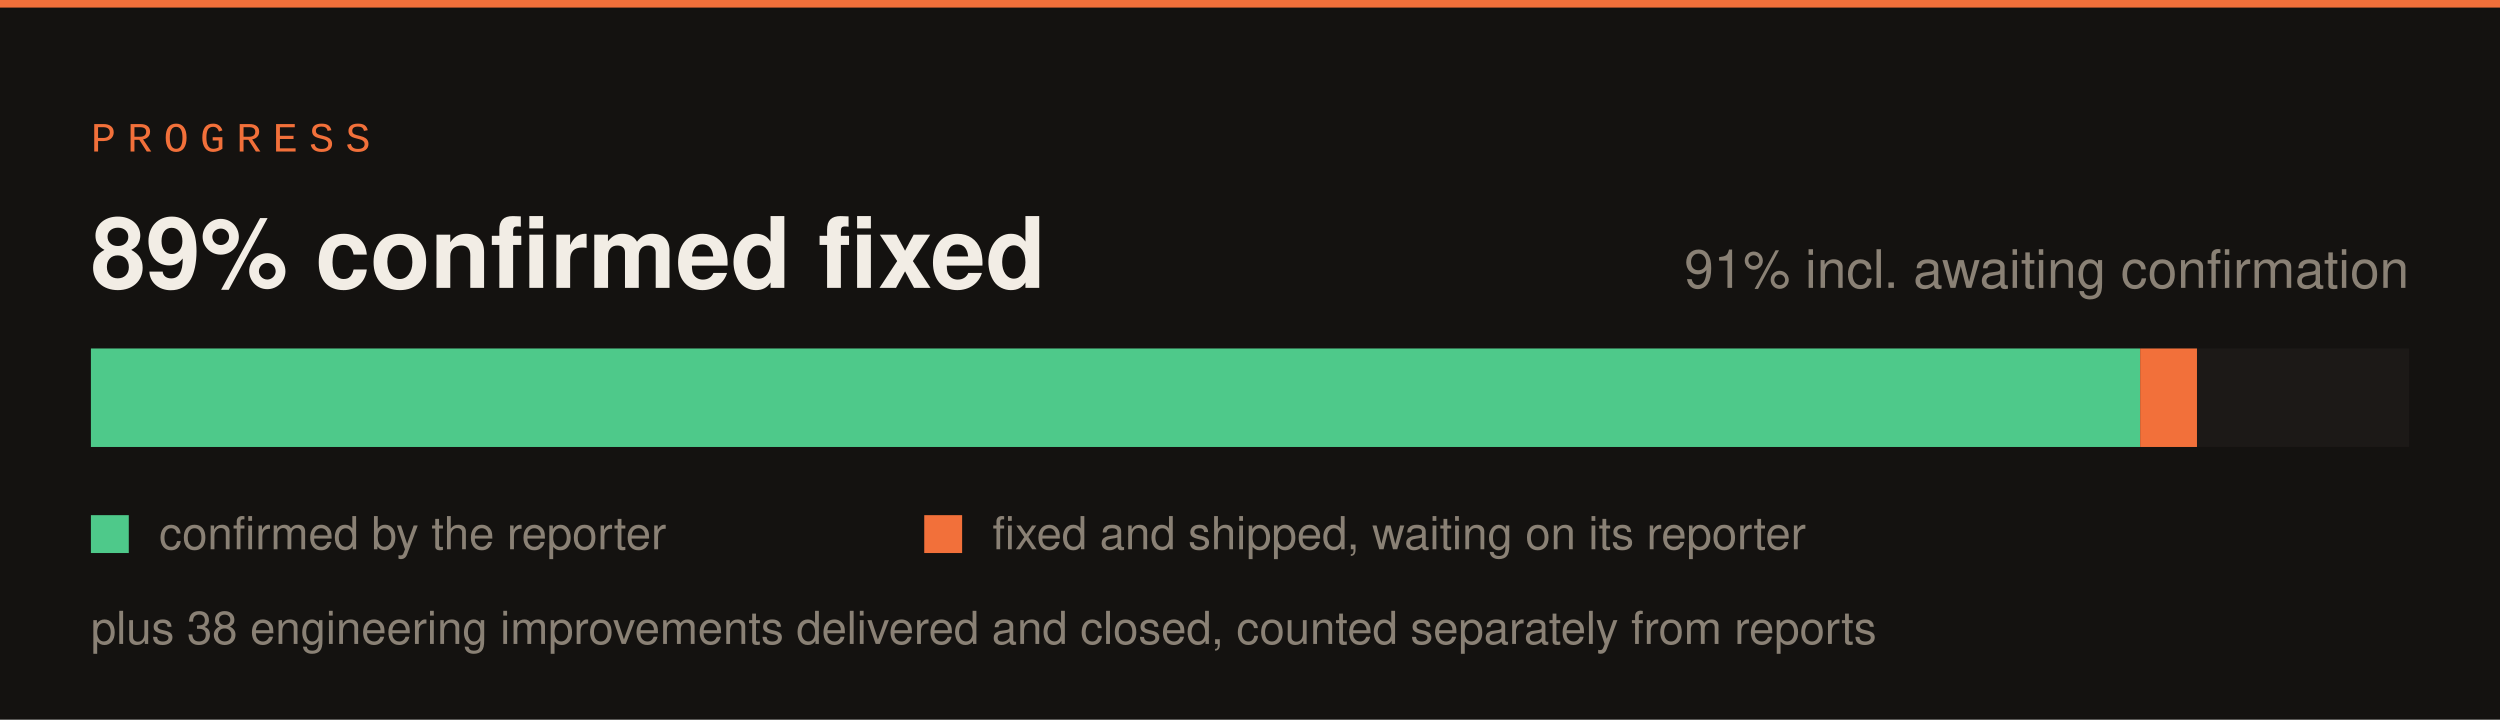
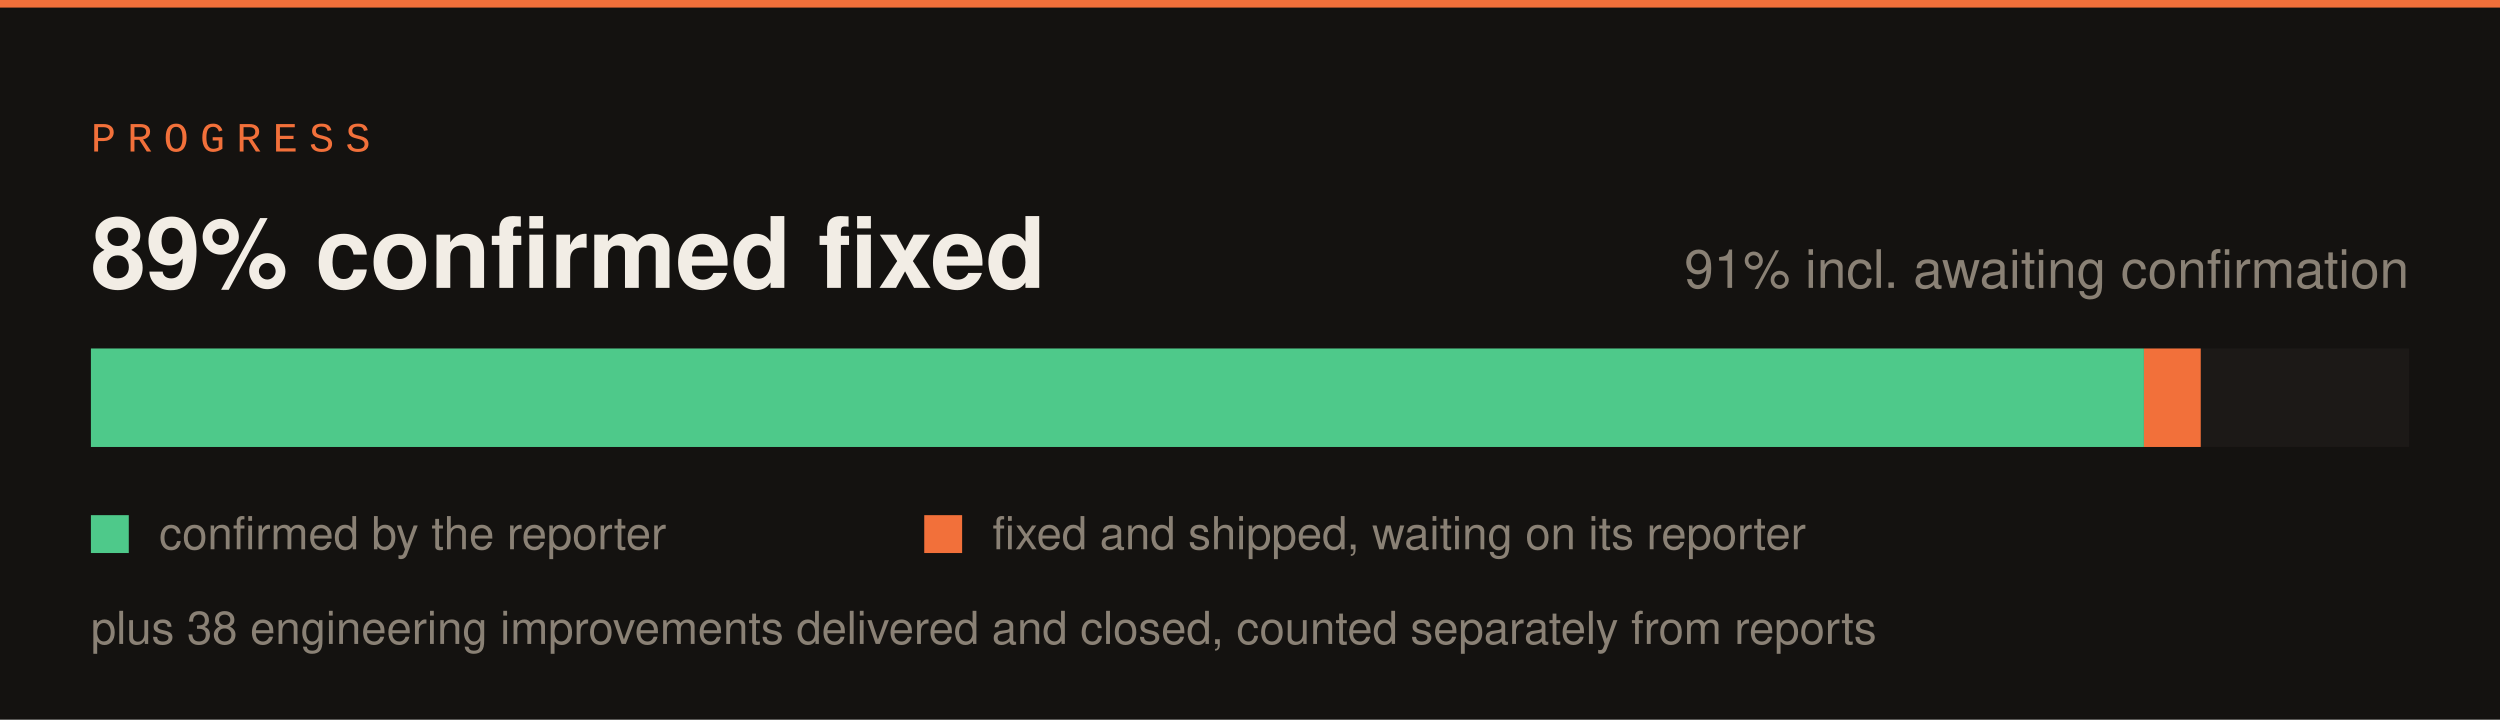
<svg xmlns="http://www.w3.org/2000/svg" width="660" height="190" viewBox="0 0 660 190">
  <rect width="660" height="190" fill="#141210" />
  <rect x="0" y="0" width="660" height="2" fill="#f2703a" />
  <text x="24" y="40" font-family="SFMono-Regular,Consolas,Liberation Mono,monospace" font-size="11" letter-spacing="3" fill="#f2703a">PROGRESS</text>
  <rect x="24" y="92" width="612" height="26" fill="#1c1917" />
-   <rect x="24" y="92" width="541" height="26" fill="#4ec98a" />
-   <rect x="565" y="92" width="15" height="26" fill="#f2703a" />
+   <rect x="24" y="92" width="542" height="26" fill="#4ec98a" />
+   <rect x="566" y="92" width="15" height="26" fill="#f2703a" />
  <text x="24" y="76" font-family="-apple-system,Segoe UI,Helvetica,Arial,sans-serif" font-size="26" font-weight="700" fill="#f2ede5">89% confirmed fixed</text>
  <text x="636" y="76" font-family="-apple-system,Segoe UI,Helvetica,Arial,sans-serif" font-size="14" fill="#8a8175" text-anchor="end">91% incl. awaiting confirmation</text>
  <rect x="24" y="136" width="10" height="10" fill="#4ec98a" />
  <text x="42" y="145" font-family="-apple-system,Segoe UI,Helvetica,Arial,sans-serif" font-size="12" fill="#8a8175">confirmed by the reporter</text>
  <rect x="244" y="136" width="10" height="10" fill="#f2703a" />
  <text x="262" y="145" font-family="-apple-system,Segoe UI,Helvetica,Arial,sans-serif" font-size="12" fill="#8a8175">fixed and shipped, waiting on its reporter</text>
  <text x="24" y="170" font-family="-apple-system,Segoe UI,Helvetica,Arial,sans-serif" font-size="12" fill="#8a8175">plus 38 engineering improvements delivered and closed, counted separately from reports</text>
</svg>
